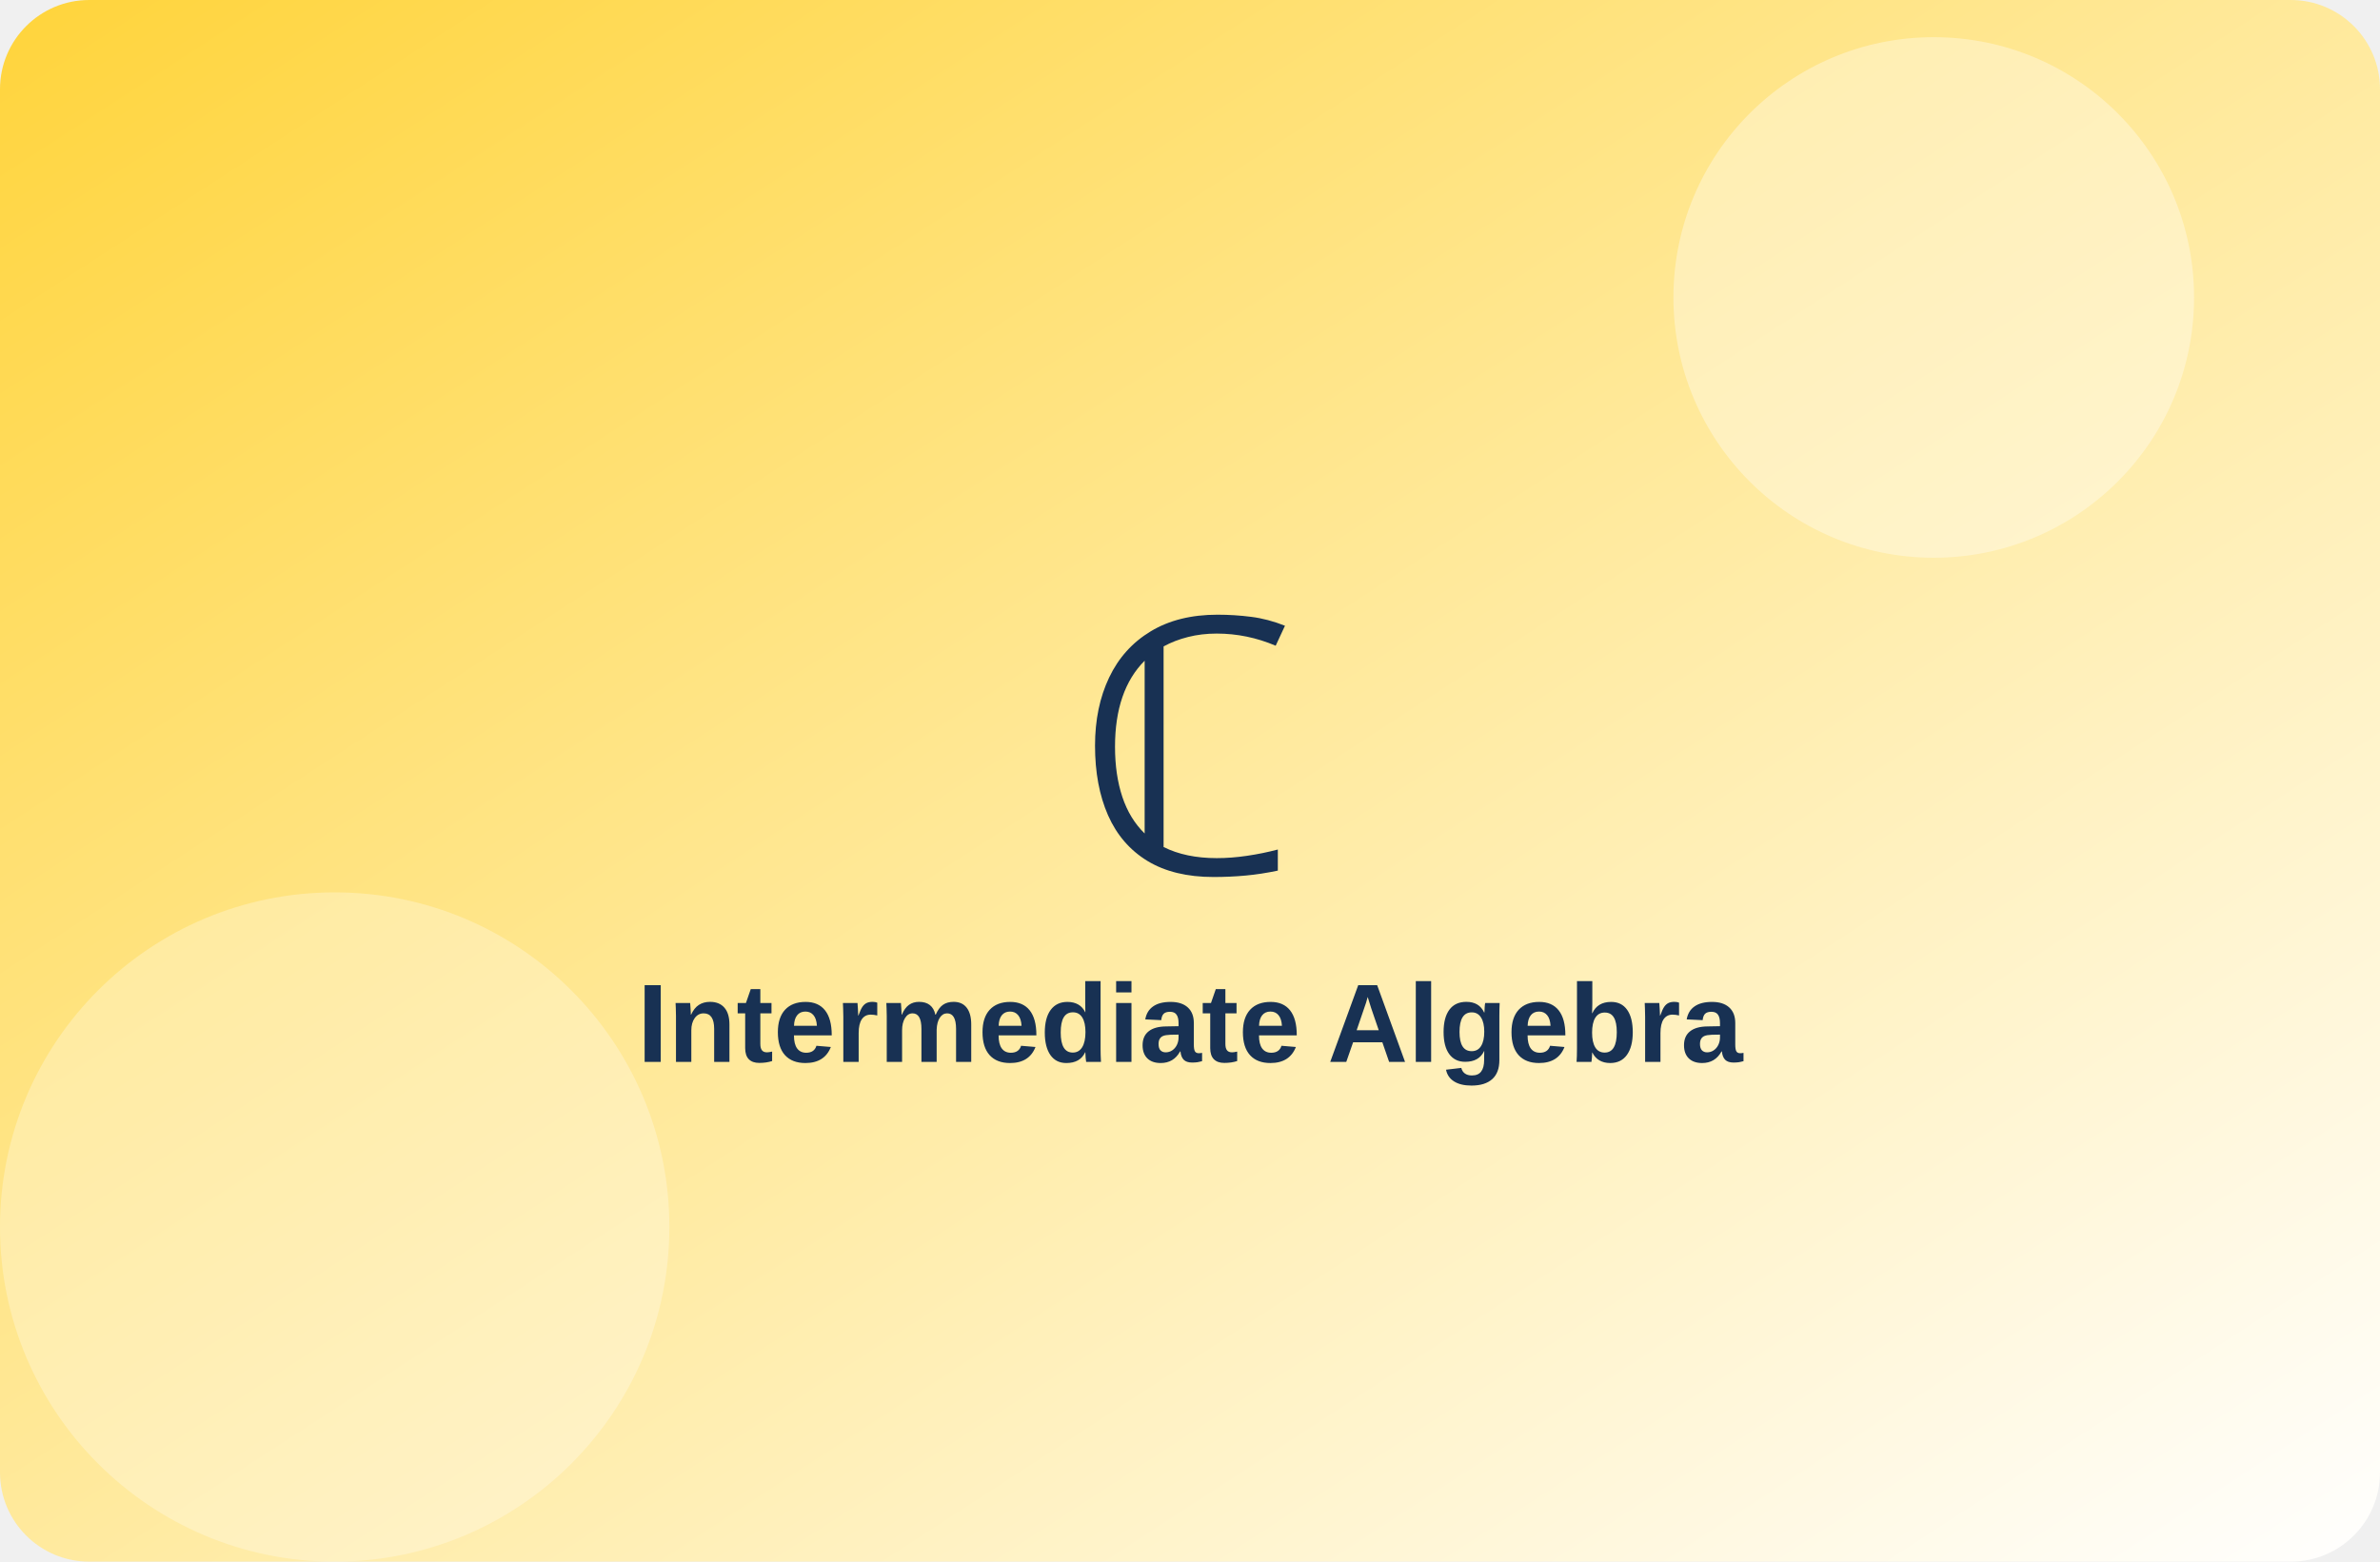
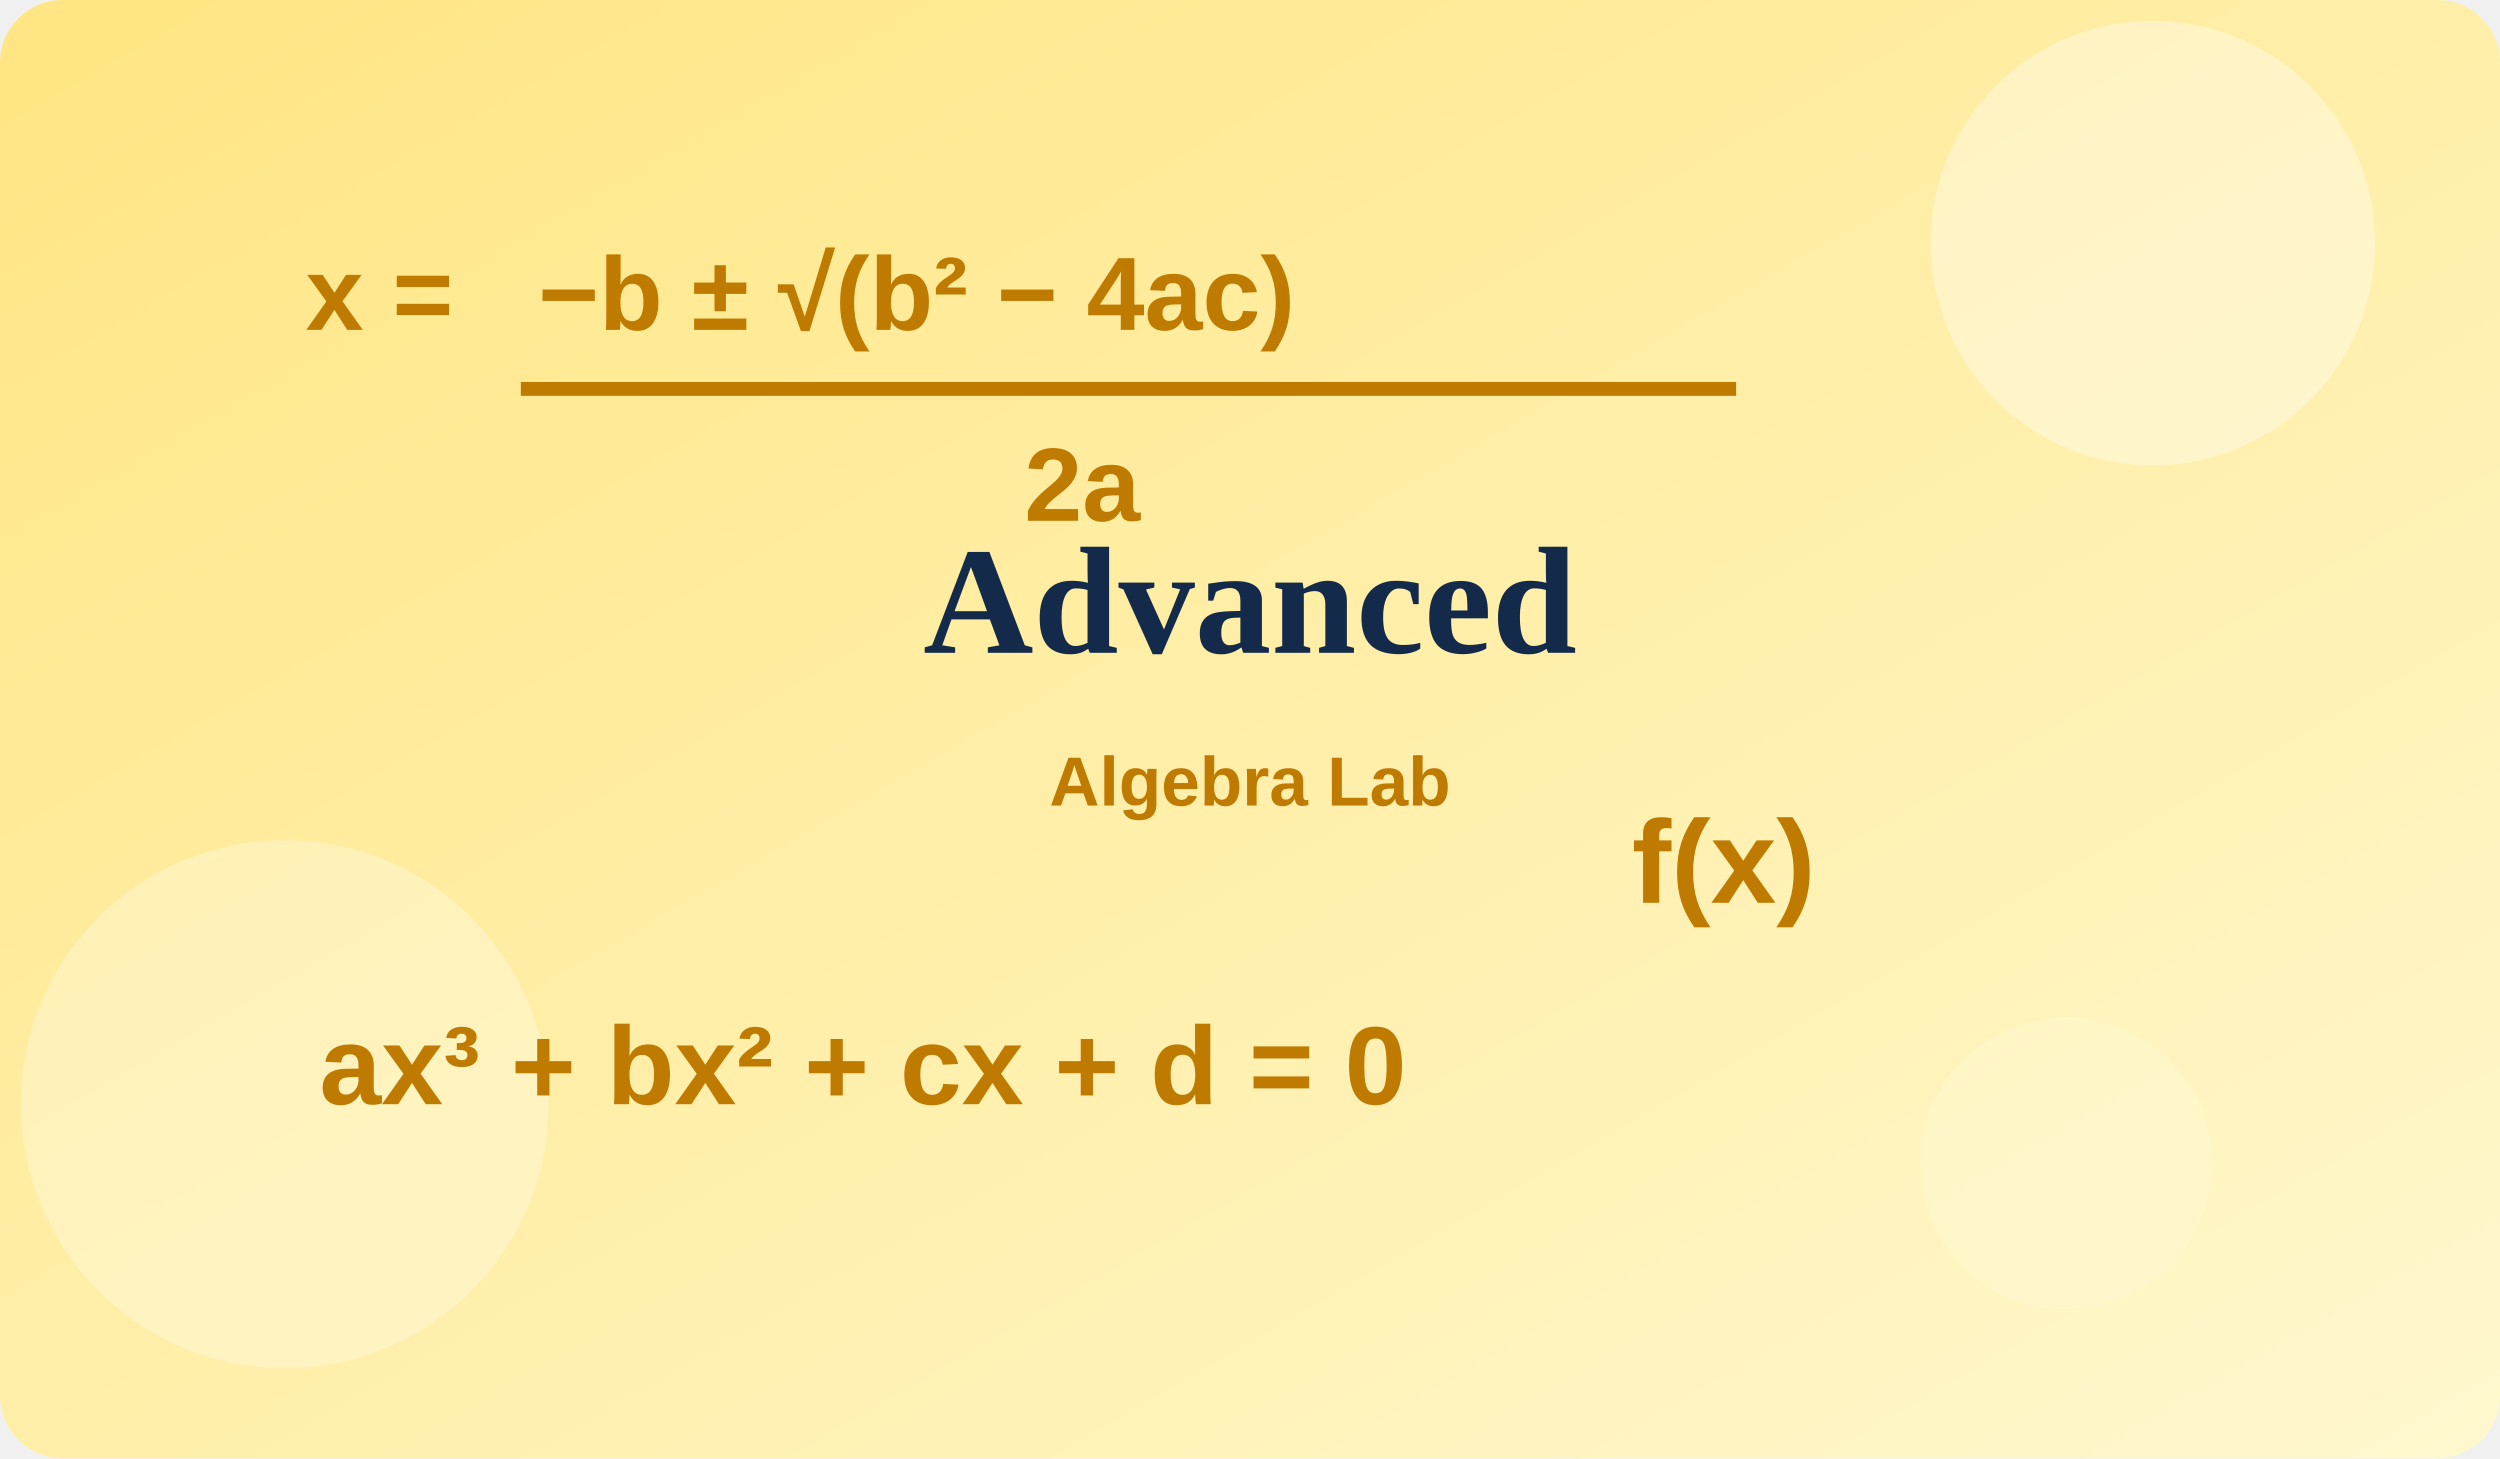
- <svg xmlns="http://www.w3.org/2000/svg" width="640" height="420" viewBox="0 0 640 420">
+ <svg xmlns="http://www.w3.org/2000/svg" width="720" height="420" viewBox="0 0 720 420" role="img" aria-label="Advanced">
  <defs>
    <linearGradient id="g" x1="0" y1="0" x2="1" y2="1">
-       <stop stop-color="#ffd43b" />
-       <stop offset="1" stop-color="#ffffff" />
+       <stop offset="0" stop-color="#ffe582" />
+       <stop offset="1" stop-color="#fff8cf" />
    </linearGradient>
+     <filter id="shadow" x="-20%" y="-20%" width="140%" height="140%">
+       <feDropShadow dx="0" dy="6" stdDeviation="8" flood-color="#0b2a4a" flood-opacity="0.12" />
+     </filter>
  </defs>
-   <rect width="640" height="420" rx="24" fill="url(#g)" />
-   <circle cx="520" cy="80" r="70" fill="rgba(255,255,255,.35)" />
-   <circle cx="90" cy="330" r="90" fill="rgba(255,255,255,.28)" />
-   <text x="50%" y="48%" text-anchor="middle" dominant-baseline="middle" font-family="Georgia, serif" font-size="96" font-weight="700" fill="#183153">ℂ</text>
-   <text x="50%" y="68%" text-anchor="middle" font-family="Arial, sans-serif" font-size="30" font-weight="700" fill="#183153">Intermediate Algebra</text>
+   <rect width="720" height="420" rx="18" fill="url(#g)" />
+   <circle cx="82" cy="318" r="76" fill="#fff" opacity="0.28" />
+   <circle cx="620" cy="70" r="64" fill="#fff" opacity="0.35" />
+   <circle cx="595" cy="335" r="42" fill="#fff" opacity="0.14" />
+   <text x="88" y="95" font-family="Arial, sans-serif" font-weight="800" font-size="30" fill="#bf7a00">x =</text>
+   <text x="155" y="95" font-family="Arial, sans-serif" font-weight="800" font-size="30" fill="#bf7a00">−b ± √(b² − 4ac)</text>
+   <line x1="150" y1="112" x2="500" y2="112" stroke="#bf7a00" stroke-width="4" />
+   <text x="295" y="150" font-family="Arial, sans-serif" font-weight="800" font-size="30" fill="#bf7a00">2a</text>
+   <text x="92" y="318" font-family="Arial, sans-serif" font-weight="800" font-size="32" fill="#bf7a00">ax³ + bx² + cx + d = 0</text>
+   <text x="470" y="260" font-family="Arial, sans-serif" font-weight="800" font-size="34" fill="#bf7a00">f(x)</text>
+   <text x="360" y="188" text-anchor="middle" font-family="Georgia, 'Times New Roman', serif" font-weight="800" font-size="44" fill="#132a4a">Advanced</text>
+   <text x="360" y="232" text-anchor="middle" font-family="Arial, sans-serif" font-weight="700" font-size="20" fill="#bf7a00">Algebra Lab</text>
</svg>
